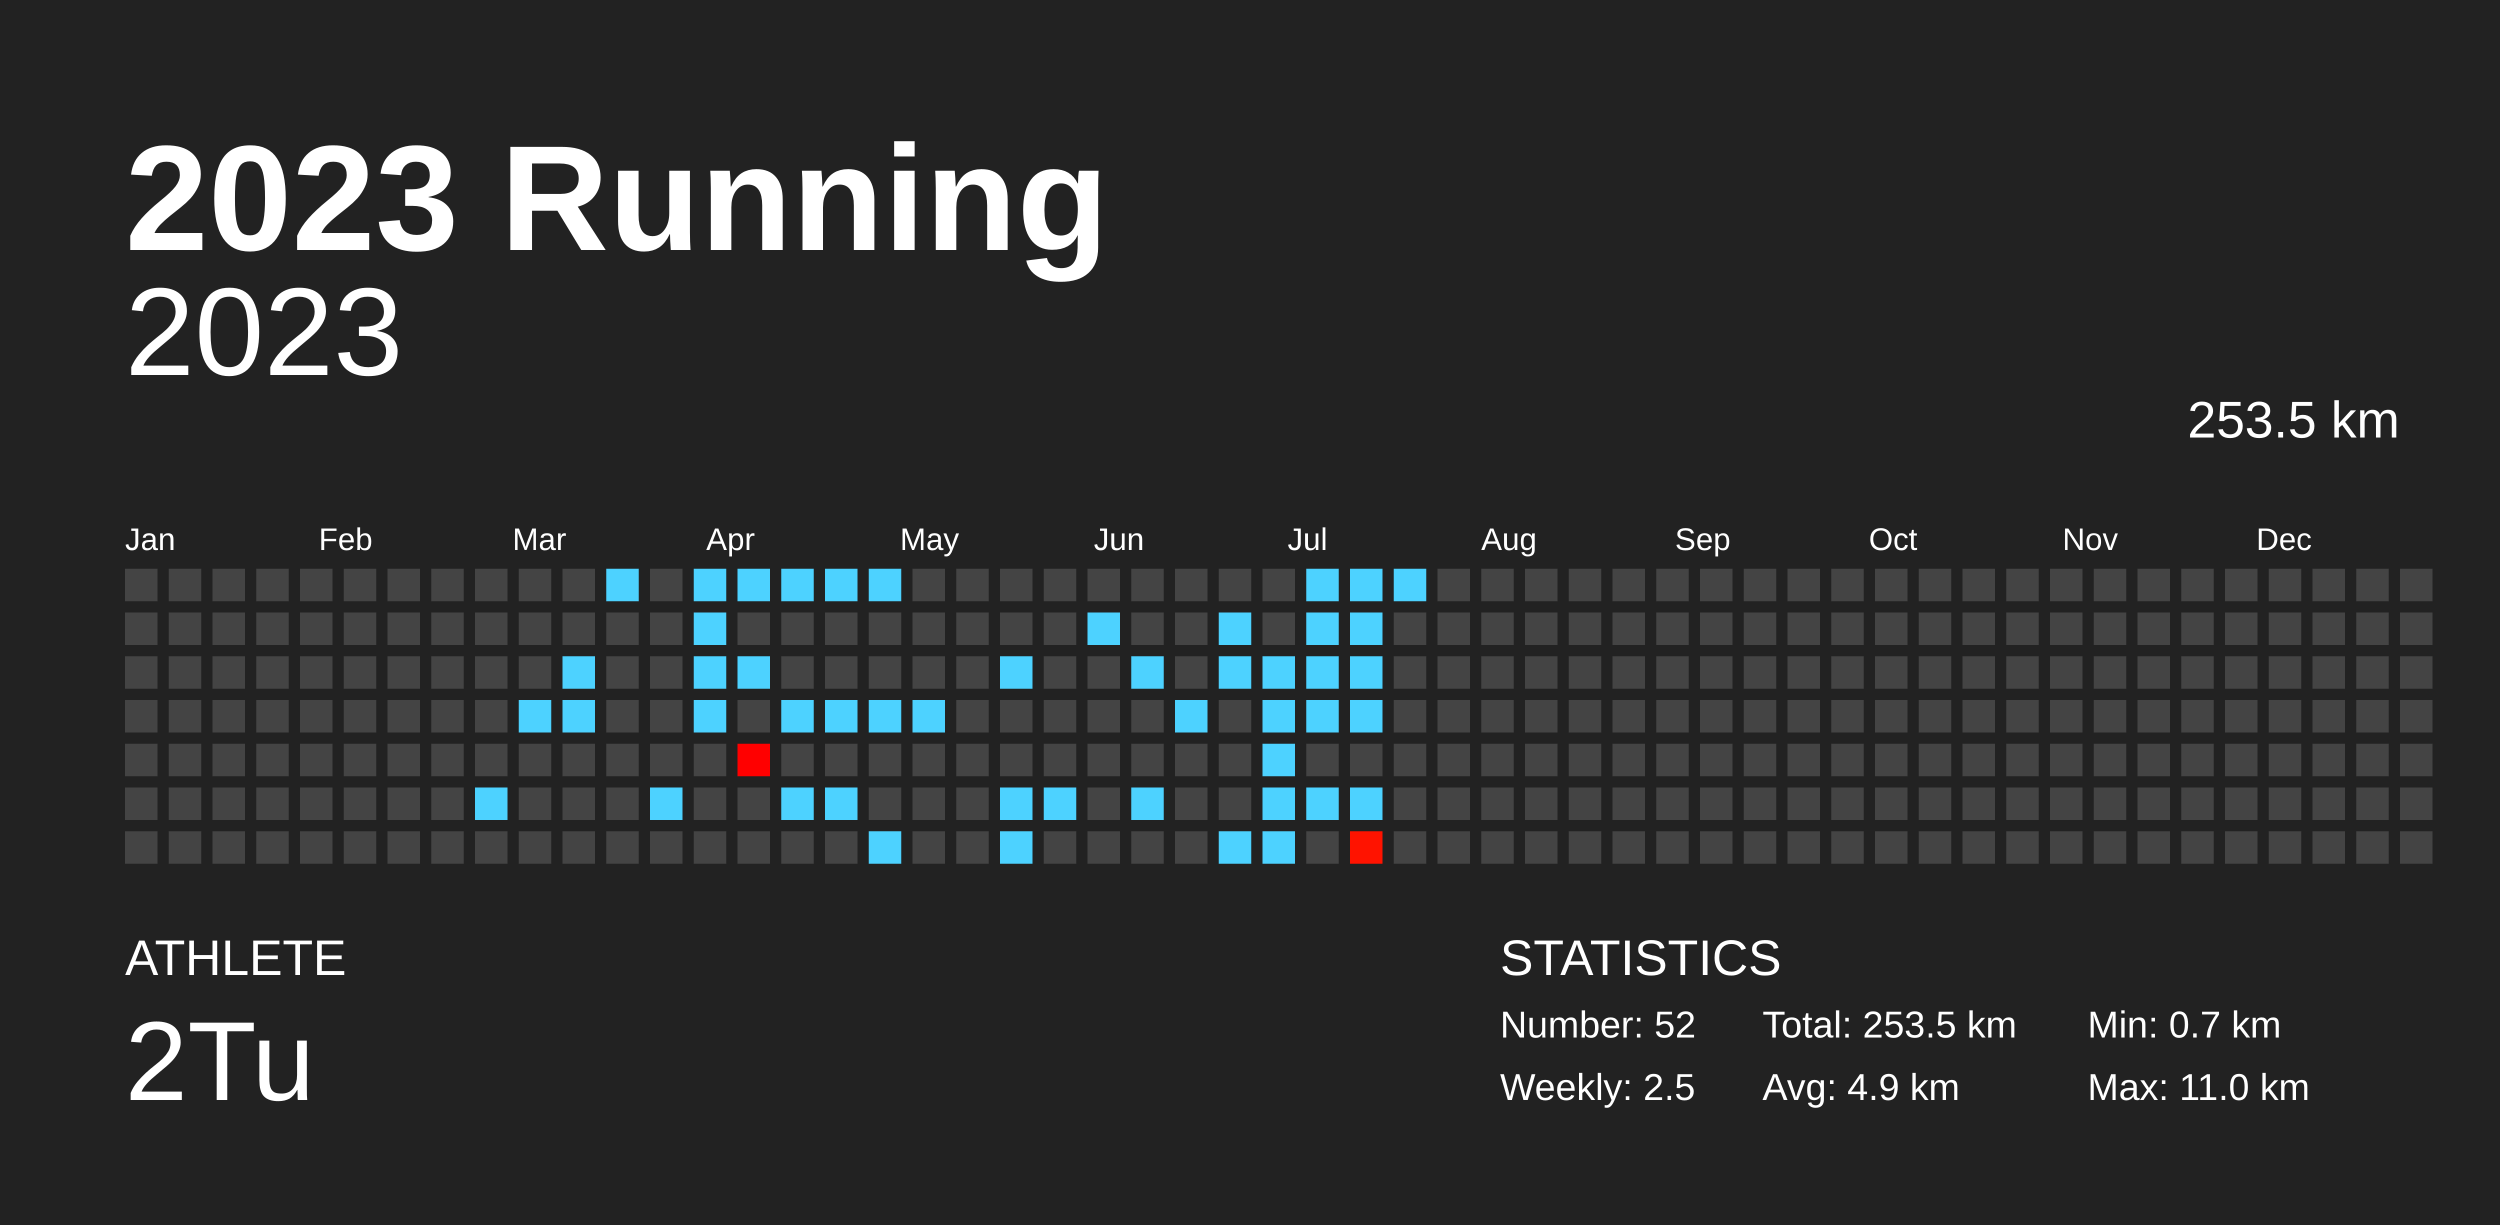
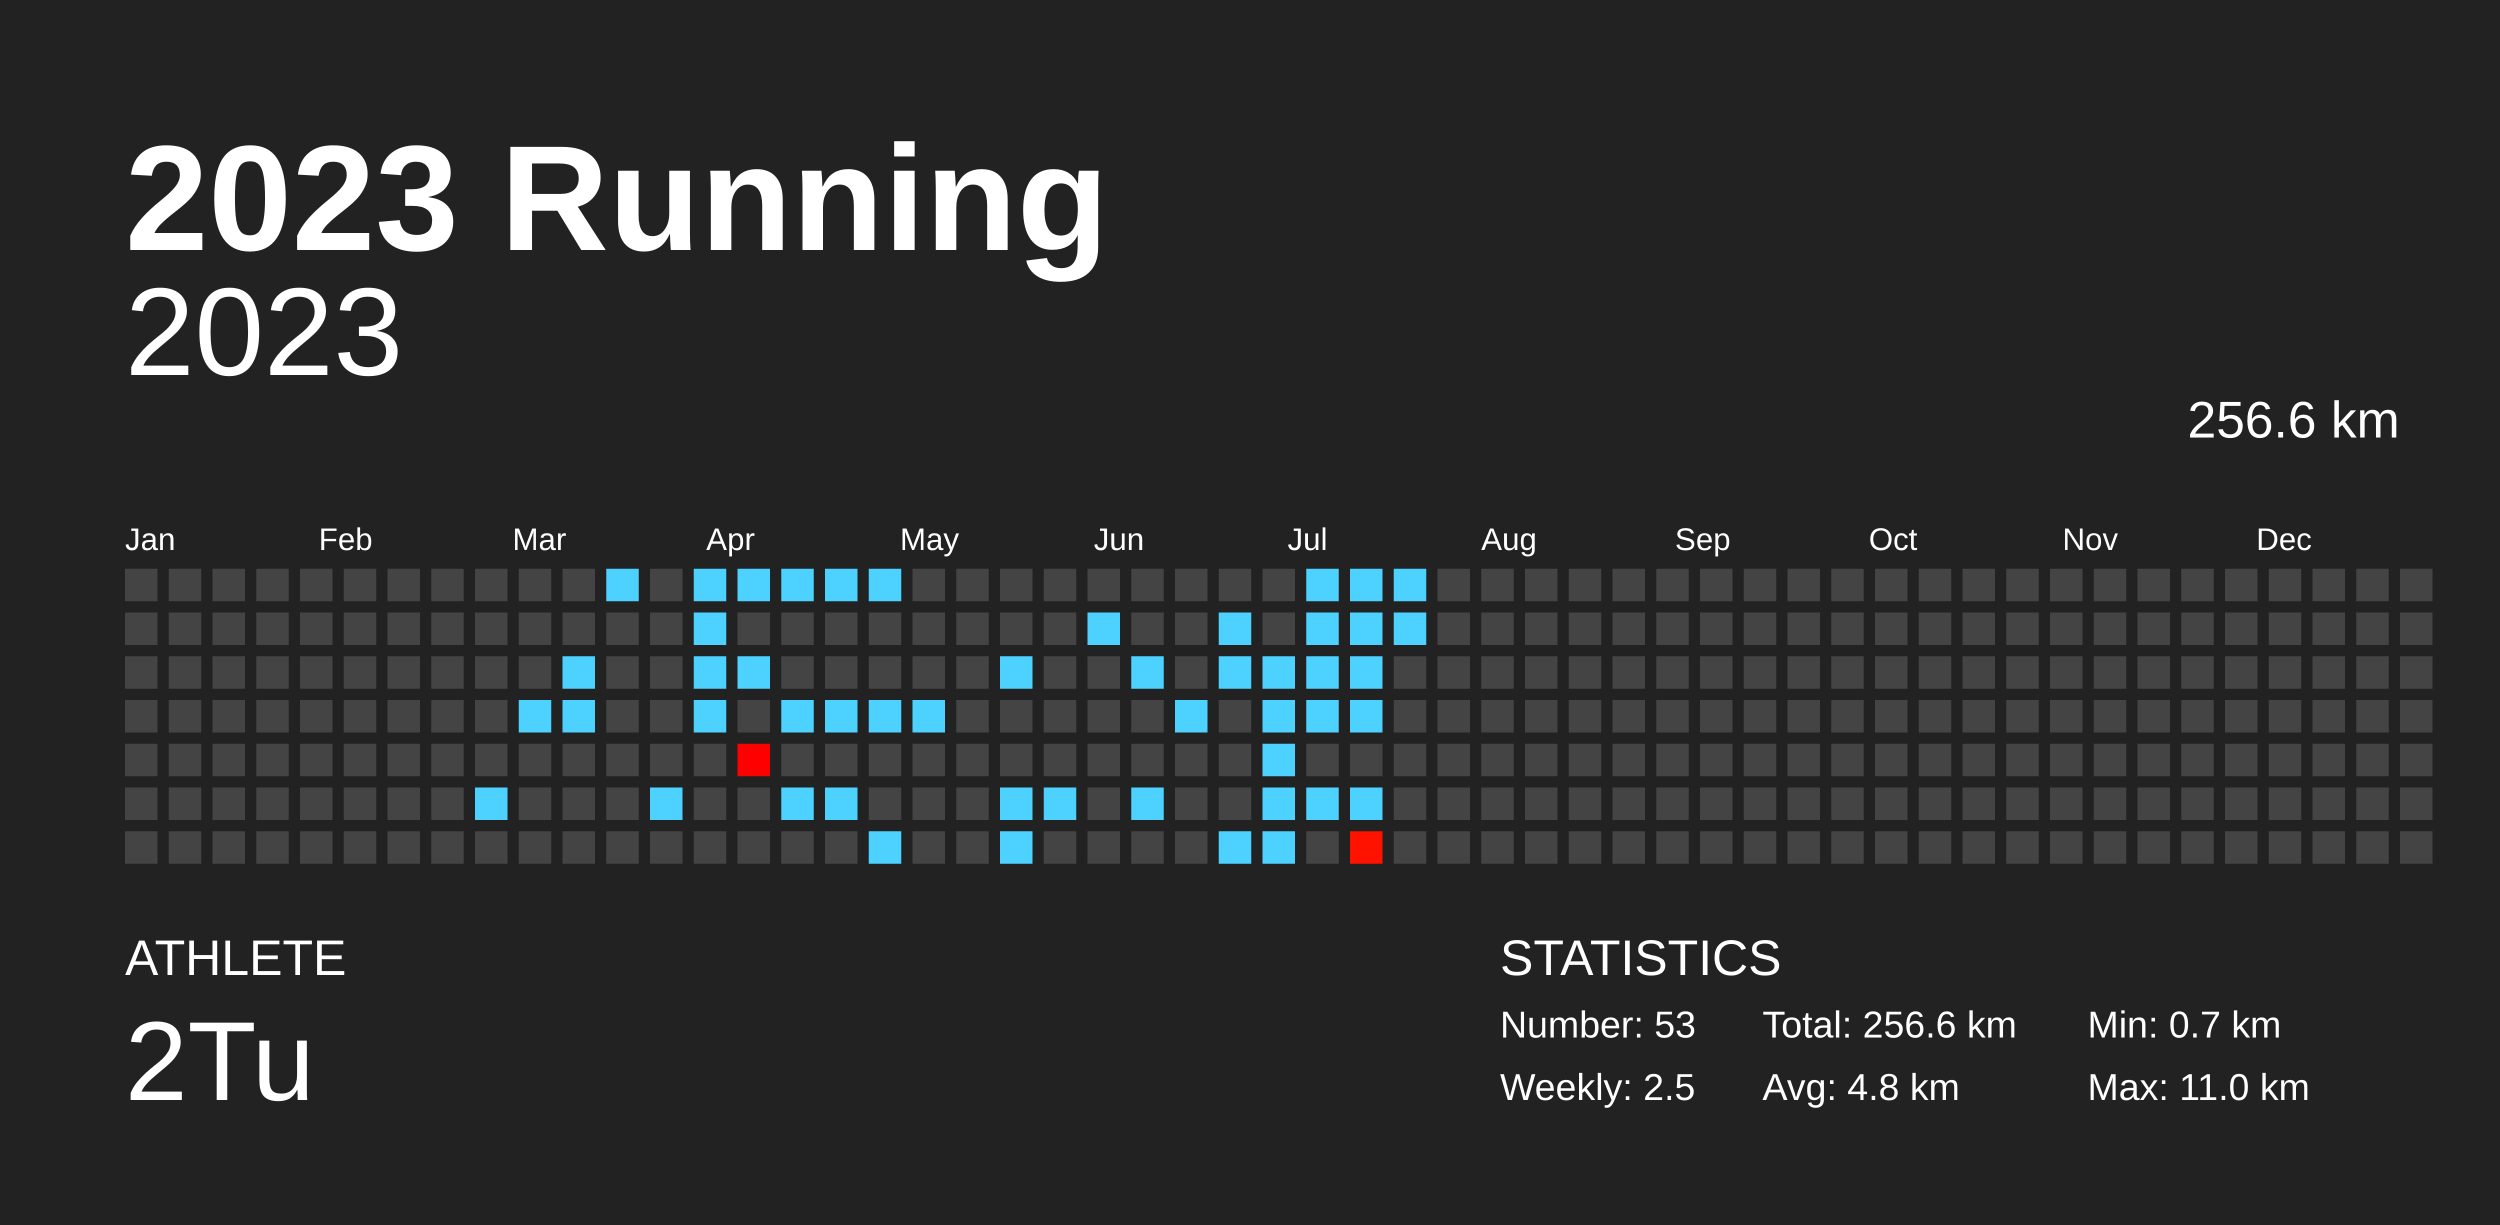
<svg xmlns="http://www.w3.org/2000/svg" baseProfile="full" height="98mm" version="1.1" viewBox="0,0,200,98" width="200mm">
  <defs />
  <rect fill="#222222" height="98" width="200" x="0" y="0" />
  <text fill="#FFFFFF" style="font-size:12px; font-family:Arial; font-weight:bold;" x="10" y="20">2023 Running</text>
  <text fill="#FFFFFF" style="font-size:4px; font-family:Arial" x="10" y="78">ATHLETE</text>
  <text fill="#FFFFFF" style="font-size:9px; font-family:Arial" x="10" y="88">2Tu</text>
  <text fill="#FFFFFF" style="font-size:4px; font-family:Arial" x="120" y="78">STATISTICS</text>
-   <text fill="#FFFFFF" style="font-size:3px; font-family:Arial" x="120" y="83">Number: 52</text>
+   <text fill="#FFFFFF" style="font-size:3px; font-family:Arial" x="120" y="83">Number: 53</text>
  <text fill="#FFFFFF" style="font-size:3px; font-family:Arial" x="120" y="88">Weekly: 2.5</text>
-   <text fill="#FFFFFF" style="font-size:3px; font-family:Arial" x="141" y="83">Total: 253.5 km</text>
-   <text fill="#FFFFFF" style="font-size:3px; font-family:Arial" x="141" y="88">Avg: 4.9 km</text>
+   <text fill="#FFFFFF" style="font-size:3px; font-family:Arial" x="141" y="83">Total: 256.6 km</text>
+   <text fill="#FFFFFF" style="font-size:3px; font-family:Arial" x="141" y="88">Avg: 4.8 km</text>
  <text fill="#FFFFFF" style="font-size:3px; font-family:Arial" x="167" y="83">Min: 0.7 km</text>
  <text fill="#FFFFFF" style="font-size:3px; font-family:Arial" x="167" y="88">Max: 11.0 km</text>
  <text alignment-baseline="hanging" fill="#FFFFFF" style="font-size:10.0px; font-family:Arial;" x="10" y="30">2023</text>
-   <text alignment-baseline="hanging" fill="#FFFFFF" style="font-size:4.125px; font-family:Arial;" x="175" y="35">253.5 km</text>
+   <text alignment-baseline="hanging" fill="#FFFFFF" style="font-size:4.125px; font-family:Arial;" x="175" y="35">256.6 km</text>
  <text fill="#FFFFFF" style="font-size:2.5px; font-family:Arial" x="10.0" y="44">Jan</text>
  <text fill="#FFFFFF" style="font-size:2.5px; font-family:Arial" x="25.5" y="44">Feb</text>
  <text fill="#FFFFFF" style="font-size:2.5px; font-family:Arial" x="41.0" y="44">Mar</text>
  <text fill="#FFFFFF" style="font-size:2.5px; font-family:Arial" x="56.5" y="44">Apr</text>
  <text fill="#FFFFFF" style="font-size:2.5px; font-family:Arial" x="72.0" y="44">May</text>
  <text fill="#FFFFFF" style="font-size:2.5px; font-family:Arial" x="87.5" y="44">Jun</text>
  <text fill="#FFFFFF" style="font-size:2.5px; font-family:Arial" x="103.0" y="44">Jul</text>
  <text fill="#FFFFFF" style="font-size:2.5px; font-family:Arial" x="118.5" y="44">Aug</text>
  <text fill="#FFFFFF" style="font-size:2.5px; font-family:Arial" x="134.0" y="44">Sep</text>
  <text fill="#FFFFFF" style="font-size:2.5px; font-family:Arial" x="149.5" y="44">Oct</text>
  <text fill="#FFFFFF" style="font-size:2.5px; font-family:Arial" x="165.0" y="44">Nov</text>
  <text fill="#FFFFFF" style="font-size:2.5px; font-family:Arial" x="180.5" y="44">Dec</text>
  <rect fill="#444444" height="2.6" width="2.6" x="10.0" y="45.5" />
  <rect fill="#444444" height="2.6" width="2.6" x="10.0" y="49.0" />
  <rect fill="#444444" height="2.6" width="2.6" x="10.0" y="52.5" />
  <rect fill="#444444" height="2.6" width="2.6" x="10.0" y="56.0" />
  <rect fill="#444444" height="2.6" width="2.6" x="10.0" y="59.5" />
  <rect fill="#444444" height="2.6" width="2.6" x="10.0" y="63.0" />
  <rect fill="#444444" height="2.6" width="2.6" x="10.0" y="66.5" />
  <rect fill="#444444" height="2.6" width="2.6" x="13.5" y="45.5" />
  <rect fill="#444444" height="2.6" width="2.6" x="13.5" y="49.0" />
  <rect fill="#444444" height="2.6" width="2.6" x="13.5" y="52.5" />
  <rect fill="#444444" height="2.6" width="2.6" x="13.5" y="56.0" />
  <rect fill="#444444" height="2.6" width="2.6" x="13.5" y="59.5" />
  <rect fill="#444444" height="2.6" width="2.6" x="13.5" y="63.0" />
  <rect fill="#444444" height="2.6" width="2.6" x="13.5" y="66.5" />
  <rect fill="#444444" height="2.6" width="2.6" x="17.0" y="45.5" />
  <rect fill="#444444" height="2.6" width="2.6" x="17.0" y="49.0" />
  <rect fill="#444444" height="2.6" width="2.6" x="17.0" y="52.5" />
  <rect fill="#444444" height="2.6" width="2.6" x="17.0" y="56.0" />
  <rect fill="#444444" height="2.6" width="2.6" x="17.0" y="59.5" />
  <rect fill="#444444" height="2.6" width="2.6" x="17.0" y="63.0" />
  <rect fill="#444444" height="2.6" width="2.6" x="17.0" y="66.5" />
  <rect fill="#444444" height="2.6" width="2.6" x="20.5" y="45.5" />
  <rect fill="#444444" height="2.6" width="2.6" x="20.5" y="49.0" />
  <rect fill="#444444" height="2.6" width="2.6" x="20.5" y="52.5" />
  <rect fill="#444444" height="2.6" width="2.6" x="20.5" y="56.0" />
  <rect fill="#444444" height="2.6" width="2.6" x="20.5" y="59.5" />
  <rect fill="#444444" height="2.6" width="2.6" x="20.5" y="63.0" />
  <rect fill="#444444" height="2.6" width="2.6" x="20.5" y="66.5" />
  <rect fill="#444444" height="2.6" width="2.6" x="24.0" y="45.5" />
  <rect fill="#444444" height="2.6" width="2.6" x="24.0" y="49.0" />
  <rect fill="#444444" height="2.6" width="2.6" x="24.0" y="52.5" />
  <rect fill="#444444" height="2.6" width="2.6" x="24.0" y="56.0" />
  <rect fill="#444444" height="2.6" width="2.6" x="24.0" y="59.5" />
  <rect fill="#444444" height="2.6" width="2.6" x="24.0" y="63.0" />
  <rect fill="#444444" height="2.6" width="2.6" x="24.0" y="66.5" />
  <rect fill="#444444" height="2.6" width="2.6" x="27.5" y="45.5" />
  <rect fill="#444444" height="2.6" width="2.6" x="27.5" y="49.0" />
  <rect fill="#444444" height="2.6" width="2.6" x="27.5" y="52.5" />
  <rect fill="#444444" height="2.6" width="2.6" x="27.5" y="56.0" />
  <rect fill="#444444" height="2.6" width="2.6" x="27.5" y="59.5" />
  <rect fill="#444444" height="2.6" width="2.6" x="27.5" y="63.0" />
  <rect fill="#444444" height="2.6" width="2.6" x="27.5" y="66.5" />
  <rect fill="#444444" height="2.6" width="2.6" x="31.0" y="45.5" />
  <rect fill="#444444" height="2.6" width="2.6" x="31.0" y="49.0" />
  <rect fill="#444444" height="2.6" width="2.6" x="31.0" y="52.5" />
  <rect fill="#444444" height="2.6" width="2.6" x="31.0" y="56.0" />
  <rect fill="#444444" height="2.6" width="2.6" x="31.0" y="59.5" />
  <rect fill="#444444" height="2.6" width="2.6" x="31.0" y="63.0" />
  <rect fill="#444444" height="2.6" width="2.6" x="31.0" y="66.5" />
  <rect fill="#444444" height="2.6" width="2.6" x="34.5" y="45.5" />
  <rect fill="#444444" height="2.6" width="2.6" x="34.5" y="49.0" />
  <rect fill="#444444" height="2.6" width="2.6" x="34.5" y="52.5" />
  <rect fill="#444444" height="2.6" width="2.6" x="34.5" y="56.0" />
  <rect fill="#444444" height="2.6" width="2.6" x="34.5" y="59.5" />
  <rect fill="#444444" height="2.6" width="2.6" x="34.5" y="63.0" />
  <rect fill="#444444" height="2.6" width="2.6" x="34.5" y="66.5" />
  <rect fill="#444444" height="2.6" width="2.6" x="38.0" y="45.5" />
  <rect fill="#444444" height="2.6" width="2.6" x="38.0" y="49.0" />
  <rect fill="#444444" height="2.6" width="2.6" x="38.0" y="52.5" />
  <rect fill="#444444" height="2.6" width="2.6" x="38.0" y="56.0" />
  <rect fill="#444444" height="2.6" width="2.6" x="38.0" y="59.5" />
  <rect fill="#4dd2ff" height="2.6" width="2.6" x="38.0" y="63.0" />
  <rect fill="#444444" height="2.6" width="2.6" x="38.0" y="66.5" />
  <rect fill="#444444" height="2.6" width="2.6" x="41.5" y="45.5" />
  <rect fill="#444444" height="2.6" width="2.6" x="41.5" y="49.0" />
  <rect fill="#444444" height="2.6" width="2.6" x="41.5" y="52.5" />
  <rect fill="#4dd2ff" height="2.6" width="2.6" x="41.5" y="56.0" />
  <rect fill="#444444" height="2.6" width="2.6" x="41.5" y="59.5" />
  <rect fill="#444444" height="2.6" width="2.6" x="41.5" y="63.0" />
  <rect fill="#444444" height="2.6" width="2.6" x="41.5" y="66.5" />
  <rect fill="#444444" height="2.6" width="2.6" x="45.0" y="45.5" />
  <rect fill="#444444" height="2.6" width="2.6" x="45.0" y="49.0" />
  <rect fill="#4dd2ff" height="2.6" width="2.6" x="45.0" y="52.5" />
  <rect fill="#4dd2ff" height="2.6" width="2.6" x="45.0" y="56.0" />
  <rect fill="#444444" height="2.6" width="2.6" x="45.0" y="59.5" />
  <rect fill="#444444" height="2.6" width="2.6" x="45.0" y="63.0" />
  <rect fill="#444444" height="2.6" width="2.6" x="45.0" y="66.5" />
  <rect fill="#4dd2ff" height="2.6" width="2.6" x="48.5" y="45.5" />
  <rect fill="#444444" height="2.6" width="2.6" x="48.5" y="49.0" />
  <rect fill="#444444" height="2.6" width="2.6" x="48.5" y="52.5" />
  <rect fill="#444444" height="2.6" width="2.6" x="48.5" y="56.0" />
  <rect fill="#444444" height="2.6" width="2.6" x="48.5" y="59.5" />
  <rect fill="#444444" height="2.6" width="2.6" x="48.5" y="63.0" />
  <rect fill="#444444" height="2.6" width="2.6" x="48.5" y="66.5" />
  <rect fill="#444444" height="2.6" width="2.6" x="52.0" y="45.5" />
  <rect fill="#444444" height="2.6" width="2.6" x="52.0" y="49.0" />
  <rect fill="#444444" height="2.6" width="2.6" x="52.0" y="52.5" />
  <rect fill="#444444" height="2.6" width="2.6" x="52.0" y="56.0" />
  <rect fill="#444444" height="2.6" width="2.6" x="52.0" y="59.5" />
  <rect fill="#4dd2ff" height="2.6" width="2.6" x="52.0" y="63.0" />
  <rect fill="#444444" height="2.6" width="2.6" x="52.0" y="66.5" />
  <rect fill="#4dd2ff" height="2.6" width="2.6" x="55.5" y="45.5" />
  <rect fill="#4dd2ff" height="2.6" width="2.6" x="55.5" y="49.0" />
  <rect fill="#4dd2ff" height="2.6" width="2.6" x="55.5" y="52.5" />
  <rect fill="#4dd2ff" height="2.6" width="2.6" x="55.5" y="56.0" />
  <rect fill="#444444" height="2.6" width="2.6" x="55.5" y="59.5" />
  <rect fill="#444444" height="2.6" width="2.6" x="55.5" y="63.0" />
  <rect fill="#444444" height="2.6" width="2.6" x="55.5" y="66.5" />
  <rect fill="#4dd2ff" height="2.6" width="2.6" x="59.0" y="45.5" />
  <rect fill="#444444" height="2.6" width="2.6" x="59.0" y="49.0" />
  <rect fill="#4dd2ff" height="2.6" width="2.6" x="59.0" y="52.5" />
  <rect fill="#444444" height="2.6" width="2.6" x="59.0" y="56.0" />
  <rect fill="#ff0000" height="2.6" width="2.6" x="59.0" y="59.5" />
  <rect fill="#444444" height="2.6" width="2.6" x="59.0" y="63.0" />
  <rect fill="#444444" height="2.6" width="2.6" x="59.0" y="66.5" />
  <rect fill="#4dd2ff" height="2.6" width="2.6" x="62.5" y="45.5" />
  <rect fill="#444444" height="2.6" width="2.6" x="62.5" y="49.0" />
  <rect fill="#444444" height="2.6" width="2.6" x="62.5" y="52.5" />
  <rect fill="#4dd2ff" height="2.6" width="2.6" x="62.5" y="56.0" />
  <rect fill="#444444" height="2.6" width="2.6" x="62.5" y="59.5" />
  <rect fill="#4dd2ff" height="2.6" width="2.6" x="62.5" y="63.0" />
  <rect fill="#444444" height="2.6" width="2.6" x="62.5" y="66.5" />
  <rect fill="#4dd2ff" height="2.6" width="2.6" x="66.0" y="45.5" />
  <rect fill="#444444" height="2.6" width="2.6" x="66.0" y="49.0" />
  <rect fill="#444444" height="2.6" width="2.6" x="66.0" y="52.5" />
  <rect fill="#4dd2ff" height="2.6" width="2.6" x="66.0" y="56.0" />
  <rect fill="#444444" height="2.6" width="2.6" x="66.0" y="59.5" />
  <rect fill="#4dd2ff" height="2.6" width="2.6" x="66.0" y="63.0" />
  <rect fill="#444444" height="2.6" width="2.6" x="66.0" y="66.5" />
  <rect fill="#4dd2ff" height="2.6" width="2.6" x="69.5" y="45.5" />
  <rect fill="#444444" height="2.6" width="2.6" x="69.5" y="49.0" />
  <rect fill="#444444" height="2.6" width="2.6" x="69.5" y="52.5" />
  <rect fill="#4dd2ff" height="2.6" width="2.6" x="69.5" y="56.0" />
  <rect fill="#444444" height="2.6" width="2.6" x="69.5" y="59.5" />
  <rect fill="#444444" height="2.6" width="2.6" x="69.5" y="63.0" />
  <rect fill="#4dd2ff" height="2.6" width="2.6" x="69.5" y="66.5" />
  <rect fill="#444444" height="2.6" width="2.6" x="73.0" y="45.5" />
  <rect fill="#444444" height="2.6" width="2.6" x="73.0" y="49.0" />
  <rect fill="#444444" height="2.6" width="2.6" x="73.0" y="52.5" />
  <rect fill="#4dd2ff" height="2.6" width="2.6" x="73.0" y="56.0" />
  <rect fill="#444444" height="2.6" width="2.6" x="73.0" y="59.5" />
  <rect fill="#444444" height="2.6" width="2.6" x="73.0" y="63.0" />
  <rect fill="#444444" height="2.6" width="2.6" x="73.0" y="66.5" />
  <rect fill="#444444" height="2.6" width="2.6" x="76.5" y="45.5" />
  <rect fill="#444444" height="2.6" width="2.6" x="76.5" y="49.0" />
  <rect fill="#444444" height="2.6" width="2.6" x="76.5" y="52.5" />
  <rect fill="#444444" height="2.6" width="2.6" x="76.5" y="56.0" />
  <rect fill="#444444" height="2.6" width="2.6" x="76.5" y="59.5" />
  <rect fill="#444444" height="2.6" width="2.6" x="76.5" y="63.0" />
  <rect fill="#444444" height="2.6" width="2.6" x="76.5" y="66.5" />
  <rect fill="#444444" height="2.6" width="2.6" x="80.0" y="45.5" />
  <rect fill="#444444" height="2.6" width="2.6" x="80.0" y="49.0" />
  <rect fill="#4dd2ff" height="2.6" width="2.6" x="80.0" y="52.5" />
  <rect fill="#444444" height="2.6" width="2.6" x="80.0" y="56.0" />
  <rect fill="#444444" height="2.6" width="2.6" x="80.0" y="59.5" />
  <rect fill="#4dd2ff" height="2.6" width="2.6" x="80.0" y="63.0" />
  <rect fill="#4dd2ff" height="2.6" width="2.6" x="80.0" y="66.5" />
  <rect fill="#444444" height="2.6" width="2.6" x="83.5" y="45.5" />
  <rect fill="#444444" height="2.6" width="2.6" x="83.5" y="49.0" />
  <rect fill="#444444" height="2.6" width="2.6" x="83.5" y="52.5" />
  <rect fill="#444444" height="2.6" width="2.6" x="83.5" y="56.0" />
  <rect fill="#444444" height="2.6" width="2.6" x="83.5" y="59.5" />
  <rect fill="#4dd2ff" height="2.6" width="2.6" x="83.5" y="63.0" />
  <rect fill="#444444" height="2.6" width="2.6" x="83.5" y="66.5" />
  <rect fill="#444444" height="2.6" width="2.6" x="87.0" y="45.5" />
  <rect fill="#4dd2ff" height="2.6" width="2.6" x="87.0" y="49.0" />
  <rect fill="#444444" height="2.6" width="2.6" x="87.0" y="52.5" />
  <rect fill="#444444" height="2.6" width="2.6" x="87.0" y="56.0" />
  <rect fill="#444444" height="2.6" width="2.6" x="87.0" y="59.5" />
  <rect fill="#444444" height="2.6" width="2.6" x="87.0" y="63.0" />
  <rect fill="#444444" height="2.6" width="2.6" x="87.0" y="66.5" />
  <rect fill="#444444" height="2.6" width="2.6" x="90.5" y="45.5" />
  <rect fill="#444444" height="2.6" width="2.6" x="90.5" y="49.0" />
  <rect fill="#4dd2ff" height="2.6" width="2.6" x="90.5" y="52.5" />
  <rect fill="#444444" height="2.6" width="2.6" x="90.5" y="56.0" />
  <rect fill="#444444" height="2.6" width="2.6" x="90.5" y="59.5" />
  <rect fill="#4dd2ff" height="2.6" width="2.6" x="90.5" y="63.0" />
  <rect fill="#444444" height="2.6" width="2.6" x="90.5" y="66.5" />
  <rect fill="#444444" height="2.6" width="2.6" x="94.0" y="45.5" />
  <rect fill="#444444" height="2.6" width="2.6" x="94.0" y="49.0" />
  <rect fill="#444444" height="2.6" width="2.6" x="94.0" y="52.5" />
  <rect fill="#4dd2ff" height="2.6" width="2.6" x="94.0" y="56.0" />
  <rect fill="#444444" height="2.6" width="2.6" x="94.0" y="59.5" />
  <rect fill="#444444" height="2.6" width="2.6" x="94.0" y="63.0" />
  <rect fill="#444444" height="2.6" width="2.6" x="94.0" y="66.5" />
  <rect fill="#444444" height="2.6" width="2.6" x="97.5" y="45.5" />
  <rect fill="#4dd2ff" height="2.6" width="2.6" x="97.5" y="49.0" />
  <rect fill="#4dd2ff" height="2.6" width="2.6" x="97.5" y="52.5" />
  <rect fill="#444444" height="2.6" width="2.6" x="97.5" y="56.0" />
  <rect fill="#444444" height="2.6" width="2.6" x="97.5" y="59.5" />
  <rect fill="#444444" height="2.6" width="2.6" x="97.5" y="63.0" />
  <rect fill="#4dd2ff" height="2.6" width="2.6" x="97.5" y="66.5" />
  <rect fill="#444444" height="2.6" width="2.6" x="101.0" y="45.5" />
  <rect fill="#444444" height="2.6" width="2.6" x="101.0" y="49.0" />
  <rect fill="#4dd2ff" height="2.6" width="2.6" x="101.0" y="52.5" />
  <rect fill="#4dd2ff" height="2.6" width="2.6" x="101.0" y="56.0" />
  <rect fill="#4dd2ff" height="2.6" width="2.6" x="101.0" y="59.5" />
  <rect fill="#4dd2ff" height="2.6" width="2.6" x="101.0" y="63.0" />
  <rect fill="#4dd2ff" height="2.6" width="2.6" x="101.0" y="66.5" />
  <rect fill="#4dd2ff" height="2.6" width="2.6" x="104.5" y="45.5" />
  <rect fill="#4dd2ff" height="2.6" width="2.6" x="104.5" y="49.0" />
  <rect fill="#4dd2ff" height="2.6" width="2.6" x="104.5" y="52.5" />
  <rect fill="#4dd2ff" height="2.6" width="2.6" x="104.5" y="56.0" />
  <rect fill="#444444" height="2.6" width="2.6" x="104.5" y="59.5" />
  <rect fill="#4dd2ff" height="2.6" width="2.6" x="104.5" y="63.0" />
  <rect fill="#444444" height="2.6" width="2.6" x="104.5" y="66.5" />
  <rect fill="#4dd2ff" height="2.6" width="2.6" x="108.0" y="45.5" />
  <rect fill="#4dd2ff" height="2.6" width="2.6" x="108.0" y="49.0" />
  <rect fill="#4dd2ff" height="2.6" width="2.6" x="108.0" y="52.5" />
  <rect fill="#4dd2ff" height="2.6" width="2.6" x="108.0" y="56.0" />
  <rect fill="#444444" height="2.6" width="2.6" x="108.0" y="59.5" />
  <rect fill="#4dd2ff" height="2.6" width="2.6" x="108.0" y="63.0" />
  <rect fill="#ff1300" height="2.6" width="2.6" x="108.0" y="66.5" />
  <rect fill="#4dd2ff" height="2.6" width="2.6" x="111.5" y="45.5" />
-   <rect fill="#444444" height="2.6" width="2.6" x="111.5" y="49.0" />
+   <rect fill="#4dd2ff" height="2.6" width="2.6" x="111.5" y="49.0" />
  <rect fill="#444444" height="2.6" width="2.6" x="111.5" y="52.5" />
  <rect fill="#444444" height="2.6" width="2.6" x="111.5" y="56.0" />
  <rect fill="#444444" height="2.6" width="2.6" x="111.5" y="59.5" />
  <rect fill="#444444" height="2.6" width="2.6" x="111.5" y="63.0" />
  <rect fill="#444444" height="2.6" width="2.6" x="111.5" y="66.5" />
  <rect fill="#444444" height="2.6" width="2.6" x="115.0" y="45.5" />
  <rect fill="#444444" height="2.6" width="2.6" x="115.0" y="49.0" />
  <rect fill="#444444" height="2.6" width="2.6" x="115.0" y="52.5" />
  <rect fill="#444444" height="2.6" width="2.6" x="115.0" y="56.0" />
  <rect fill="#444444" height="2.6" width="2.6" x="115.0" y="59.5" />
  <rect fill="#444444" height="2.6" width="2.6" x="115.0" y="63.0" />
  <rect fill="#444444" height="2.6" width="2.6" x="115.0" y="66.5" />
  <rect fill="#444444" height="2.6" width="2.6" x="118.5" y="45.5" />
  <rect fill="#444444" height="2.6" width="2.6" x="118.5" y="49.0" />
  <rect fill="#444444" height="2.6" width="2.6" x="118.5" y="52.5" />
  <rect fill="#444444" height="2.6" width="2.6" x="118.5" y="56.0" />
  <rect fill="#444444" height="2.6" width="2.6" x="118.5" y="59.5" />
  <rect fill="#444444" height="2.6" width="2.6" x="118.5" y="63.0" />
  <rect fill="#444444" height="2.6" width="2.6" x="118.5" y="66.5" />
  <rect fill="#444444" height="2.6" width="2.6" x="122.0" y="45.5" />
  <rect fill="#444444" height="2.6" width="2.6" x="122.0" y="49.0" />
  <rect fill="#444444" height="2.6" width="2.6" x="122.0" y="52.5" />
  <rect fill="#444444" height="2.6" width="2.6" x="122.0" y="56.0" />
  <rect fill="#444444" height="2.6" width="2.6" x="122.0" y="59.5" />
  <rect fill="#444444" height="2.6" width="2.6" x="122.0" y="63.0" />
  <rect fill="#444444" height="2.6" width="2.6" x="122.0" y="66.5" />
  <rect fill="#444444" height="2.6" width="2.6" x="125.5" y="45.5" />
  <rect fill="#444444" height="2.6" width="2.6" x="125.5" y="49.0" />
  <rect fill="#444444" height="2.6" width="2.6" x="125.5" y="52.5" />
  <rect fill="#444444" height="2.6" width="2.6" x="125.5" y="56.0" />
  <rect fill="#444444" height="2.6" width="2.6" x="125.5" y="59.5" />
  <rect fill="#444444" height="2.6" width="2.6" x="125.5" y="63.0" />
  <rect fill="#444444" height="2.6" width="2.6" x="125.5" y="66.5" />
  <rect fill="#444444" height="2.6" width="2.6" x="129.0" y="45.5" />
  <rect fill="#444444" height="2.6" width="2.6" x="129.0" y="49.0" />
  <rect fill="#444444" height="2.6" width="2.6" x="129.0" y="52.5" />
  <rect fill="#444444" height="2.6" width="2.6" x="129.0" y="56.0" />
  <rect fill="#444444" height="2.6" width="2.6" x="129.0" y="59.5" />
  <rect fill="#444444" height="2.6" width="2.6" x="129.0" y="63.0" />
  <rect fill="#444444" height="2.6" width="2.6" x="129.0" y="66.5" />
  <rect fill="#444444" height="2.6" width="2.6" x="132.5" y="45.5" />
  <rect fill="#444444" height="2.6" width="2.6" x="132.5" y="49.0" />
  <rect fill="#444444" height="2.6" width="2.6" x="132.5" y="52.5" />
  <rect fill="#444444" height="2.6" width="2.6" x="132.5" y="56.0" />
  <rect fill="#444444" height="2.6" width="2.6" x="132.5" y="59.5" />
  <rect fill="#444444" height="2.6" width="2.6" x="132.5" y="63.0" />
  <rect fill="#444444" height="2.6" width="2.6" x="132.5" y="66.5" />
  <rect fill="#444444" height="2.6" width="2.6" x="136.0" y="45.5" />
  <rect fill="#444444" height="2.6" width="2.6" x="136.0" y="49.0" />
  <rect fill="#444444" height="2.6" width="2.6" x="136.0" y="52.5" />
  <rect fill="#444444" height="2.6" width="2.6" x="136.0" y="56.0" />
  <rect fill="#444444" height="2.6" width="2.6" x="136.0" y="59.5" />
  <rect fill="#444444" height="2.6" width="2.6" x="136.0" y="63.0" />
  <rect fill="#444444" height="2.6" width="2.6" x="136.0" y="66.5" />
  <rect fill="#444444" height="2.6" width="2.6" x="139.5" y="45.5" />
  <rect fill="#444444" height="2.6" width="2.6" x="139.5" y="49.0" />
  <rect fill="#444444" height="2.6" width="2.6" x="139.5" y="52.5" />
  <rect fill="#444444" height="2.6" width="2.6" x="139.5" y="56.0" />
  <rect fill="#444444" height="2.6" width="2.6" x="139.5" y="59.5" />
  <rect fill="#444444" height="2.6" width="2.6" x="139.5" y="63.0" />
  <rect fill="#444444" height="2.6" width="2.6" x="139.5" y="66.5" />
  <rect fill="#444444" height="2.6" width="2.6" x="143.0" y="45.5" />
  <rect fill="#444444" height="2.6" width="2.6" x="143.0" y="49.0" />
  <rect fill="#444444" height="2.6" width="2.6" x="143.0" y="52.5" />
  <rect fill="#444444" height="2.6" width="2.6" x="143.0" y="56.0" />
  <rect fill="#444444" height="2.6" width="2.6" x="143.0" y="59.5" />
  <rect fill="#444444" height="2.6" width="2.6" x="143.0" y="63.0" />
  <rect fill="#444444" height="2.6" width="2.6" x="143.0" y="66.5" />
  <rect fill="#444444" height="2.6" width="2.6" x="146.5" y="45.5" />
  <rect fill="#444444" height="2.6" width="2.6" x="146.5" y="49.0" />
  <rect fill="#444444" height="2.6" width="2.6" x="146.5" y="52.5" />
  <rect fill="#444444" height="2.6" width="2.6" x="146.5" y="56.0" />
  <rect fill="#444444" height="2.6" width="2.6" x="146.5" y="59.5" />
  <rect fill="#444444" height="2.6" width="2.6" x="146.5" y="63.0" />
  <rect fill="#444444" height="2.6" width="2.6" x="146.5" y="66.5" />
  <rect fill="#444444" height="2.6" width="2.6" x="150.0" y="45.5" />
  <rect fill="#444444" height="2.6" width="2.6" x="150.0" y="49.0" />
  <rect fill="#444444" height="2.6" width="2.6" x="150.0" y="52.5" />
  <rect fill="#444444" height="2.6" width="2.6" x="150.0" y="56.0" />
  <rect fill="#444444" height="2.6" width="2.6" x="150.0" y="59.5" />
  <rect fill="#444444" height="2.6" width="2.6" x="150.0" y="63.0" />
  <rect fill="#444444" height="2.6" width="2.6" x="150.0" y="66.5" />
  <rect fill="#444444" height="2.6" width="2.6" x="153.5" y="45.5" />
  <rect fill="#444444" height="2.6" width="2.6" x="153.5" y="49.0" />
  <rect fill="#444444" height="2.6" width="2.6" x="153.5" y="52.5" />
  <rect fill="#444444" height="2.6" width="2.6" x="153.5" y="56.0" />
  <rect fill="#444444" height="2.6" width="2.6" x="153.5" y="59.5" />
  <rect fill="#444444" height="2.6" width="2.6" x="153.5" y="63.0" />
  <rect fill="#444444" height="2.6" width="2.6" x="153.5" y="66.5" />
  <rect fill="#444444" height="2.6" width="2.6" x="157.0" y="45.5" />
  <rect fill="#444444" height="2.6" width="2.6" x="157.0" y="49.0" />
  <rect fill="#444444" height="2.6" width="2.6" x="157.0" y="52.5" />
  <rect fill="#444444" height="2.6" width="2.6" x="157.0" y="56.0" />
  <rect fill="#444444" height="2.6" width="2.6" x="157.0" y="59.5" />
  <rect fill="#444444" height="2.6" width="2.6" x="157.0" y="63.0" />
  <rect fill="#444444" height="2.6" width="2.6" x="157.0" y="66.5" />
  <rect fill="#444444" height="2.6" width="2.6" x="160.5" y="45.5" />
  <rect fill="#444444" height="2.6" width="2.6" x="160.5" y="49.0" />
  <rect fill="#444444" height="2.6" width="2.6" x="160.5" y="52.5" />
  <rect fill="#444444" height="2.6" width="2.6" x="160.5" y="56.0" />
  <rect fill="#444444" height="2.6" width="2.6" x="160.5" y="59.5" />
  <rect fill="#444444" height="2.6" width="2.6" x="160.5" y="63.0" />
  <rect fill="#444444" height="2.6" width="2.6" x="160.5" y="66.5" />
  <rect fill="#444444" height="2.6" width="2.6" x="164.0" y="45.5" />
  <rect fill="#444444" height="2.6" width="2.6" x="164.0" y="49.0" />
  <rect fill="#444444" height="2.6" width="2.6" x="164.0" y="52.5" />
  <rect fill="#444444" height="2.6" width="2.6" x="164.0" y="56.0" />
  <rect fill="#444444" height="2.6" width="2.6" x="164.0" y="59.5" />
  <rect fill="#444444" height="2.6" width="2.6" x="164.0" y="63.0" />
  <rect fill="#444444" height="2.6" width="2.6" x="164.0" y="66.5" />
  <rect fill="#444444" height="2.6" width="2.6" x="167.5" y="45.5" />
  <rect fill="#444444" height="2.6" width="2.6" x="167.5" y="49.0" />
  <rect fill="#444444" height="2.6" width="2.6" x="167.5" y="52.5" />
  <rect fill="#444444" height="2.6" width="2.6" x="167.5" y="56.0" />
  <rect fill="#444444" height="2.6" width="2.6" x="167.5" y="59.5" />
  <rect fill="#444444" height="2.6" width="2.6" x="167.5" y="63.0" />
  <rect fill="#444444" height="2.6" width="2.6" x="167.5" y="66.5" />
  <rect fill="#444444" height="2.6" width="2.6" x="171.0" y="45.5" />
  <rect fill="#444444" height="2.6" width="2.6" x="171.0" y="49.0" />
  <rect fill="#444444" height="2.6" width="2.6" x="171.0" y="52.5" />
  <rect fill="#444444" height="2.6" width="2.6" x="171.0" y="56.0" />
  <rect fill="#444444" height="2.6" width="2.6" x="171.0" y="59.5" />
  <rect fill="#444444" height="2.6" width="2.6" x="171.0" y="63.0" />
  <rect fill="#444444" height="2.6" width="2.6" x="171.0" y="66.5" />
  <rect fill="#444444" height="2.6" width="2.6" x="174.5" y="45.5" />
  <rect fill="#444444" height="2.6" width="2.6" x="174.5" y="49.0" />
  <rect fill="#444444" height="2.6" width="2.6" x="174.5" y="52.5" />
  <rect fill="#444444" height="2.6" width="2.6" x="174.5" y="56.0" />
  <rect fill="#444444" height="2.6" width="2.6" x="174.5" y="59.5" />
  <rect fill="#444444" height="2.6" width="2.6" x="174.5" y="63.0" />
  <rect fill="#444444" height="2.6" width="2.6" x="174.5" y="66.5" />
  <rect fill="#444444" height="2.6" width="2.6" x="178.0" y="45.5" />
  <rect fill="#444444" height="2.6" width="2.6" x="178.0" y="49.0" />
  <rect fill="#444444" height="2.6" width="2.6" x="178.0" y="52.5" />
  <rect fill="#444444" height="2.6" width="2.6" x="178.0" y="56.0" />
  <rect fill="#444444" height="2.6" width="2.6" x="178.0" y="59.5" />
  <rect fill="#444444" height="2.6" width="2.6" x="178.0" y="63.0" />
  <rect fill="#444444" height="2.6" width="2.6" x="178.0" y="66.5" />
  <rect fill="#444444" height="2.6" width="2.6" x="181.5" y="45.5" />
  <rect fill="#444444" height="2.6" width="2.6" x="181.5" y="49.0" />
  <rect fill="#444444" height="2.6" width="2.6" x="181.5" y="52.5" />
  <rect fill="#444444" height="2.6" width="2.6" x="181.5" y="56.0" />
  <rect fill="#444444" height="2.6" width="2.6" x="181.5" y="59.5" />
  <rect fill="#444444" height="2.6" width="2.6" x="181.5" y="63.0" />
  <rect fill="#444444" height="2.6" width="2.6" x="181.5" y="66.5" />
  <rect fill="#444444" height="2.6" width="2.6" x="185.0" y="45.5" />
  <rect fill="#444444" height="2.6" width="2.6" x="185.0" y="49.0" />
  <rect fill="#444444" height="2.6" width="2.6" x="185.0" y="52.5" />
  <rect fill="#444444" height="2.6" width="2.6" x="185.0" y="56.0" />
  <rect fill="#444444" height="2.6" width="2.6" x="185.0" y="59.5" />
  <rect fill="#444444" height="2.6" width="2.6" x="185.0" y="63.0" />
  <rect fill="#444444" height="2.6" width="2.6" x="185.0" y="66.5" />
  <rect fill="#444444" height="2.6" width="2.6" x="188.5" y="45.5" />
  <rect fill="#444444" height="2.6" width="2.6" x="188.5" y="49.0" />
  <rect fill="#444444" height="2.6" width="2.6" x="188.5" y="52.5" />
  <rect fill="#444444" height="2.6" width="2.6" x="188.5" y="56.0" />
  <rect fill="#444444" height="2.6" width="2.6" x="188.5" y="59.5" />
  <rect fill="#444444" height="2.6" width="2.6" x="188.5" y="63.0" />
  <rect fill="#444444" height="2.6" width="2.6" x="188.5" y="66.5" />
  <rect fill="#444444" height="2.6" width="2.6" x="192.0" y="45.5" />
  <rect fill="#444444" height="2.6" width="2.6" x="192.0" y="49.0" />
  <rect fill="#444444" height="2.6" width="2.6" x="192.0" y="52.5" />
  <rect fill="#444444" height="2.6" width="2.6" x="192.0" y="56.0" />
  <rect fill="#444444" height="2.6" width="2.6" x="192.0" y="59.5" />
  <rect fill="#444444" height="2.6" width="2.6" x="192.0" y="63.0" />
  <rect fill="#444444" height="2.6" width="2.6" x="192.0" y="66.5" />
</svg>
